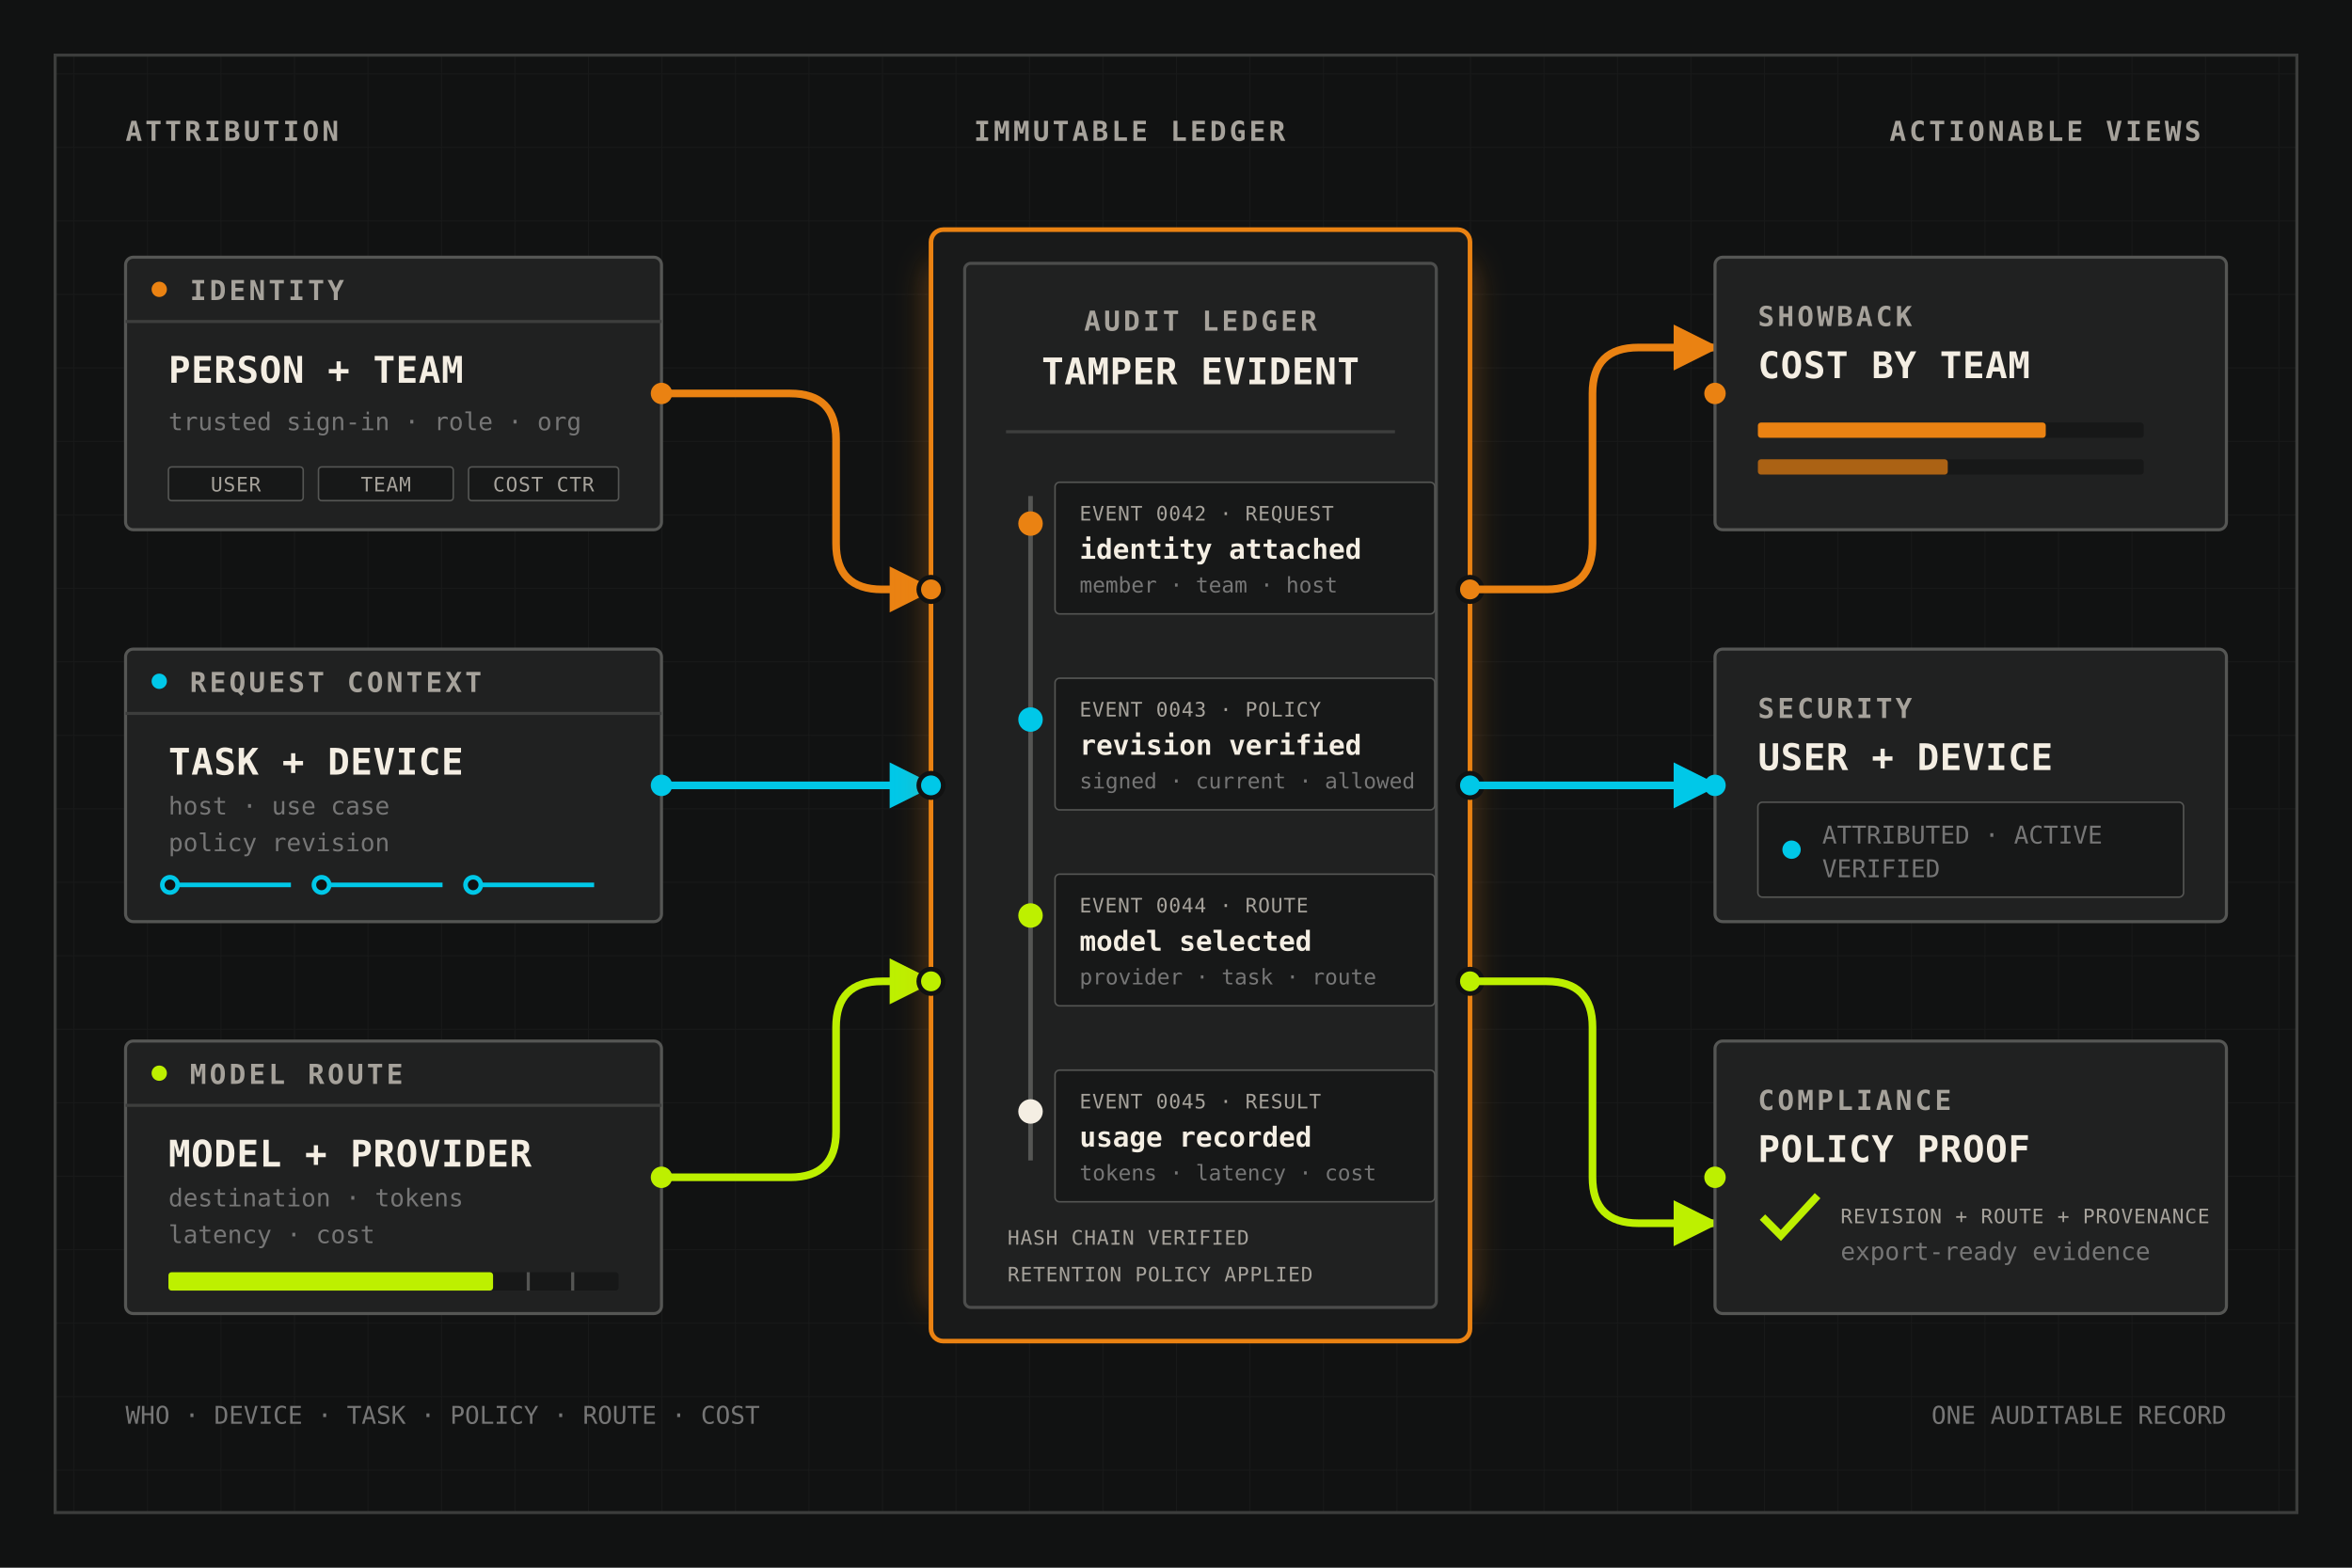
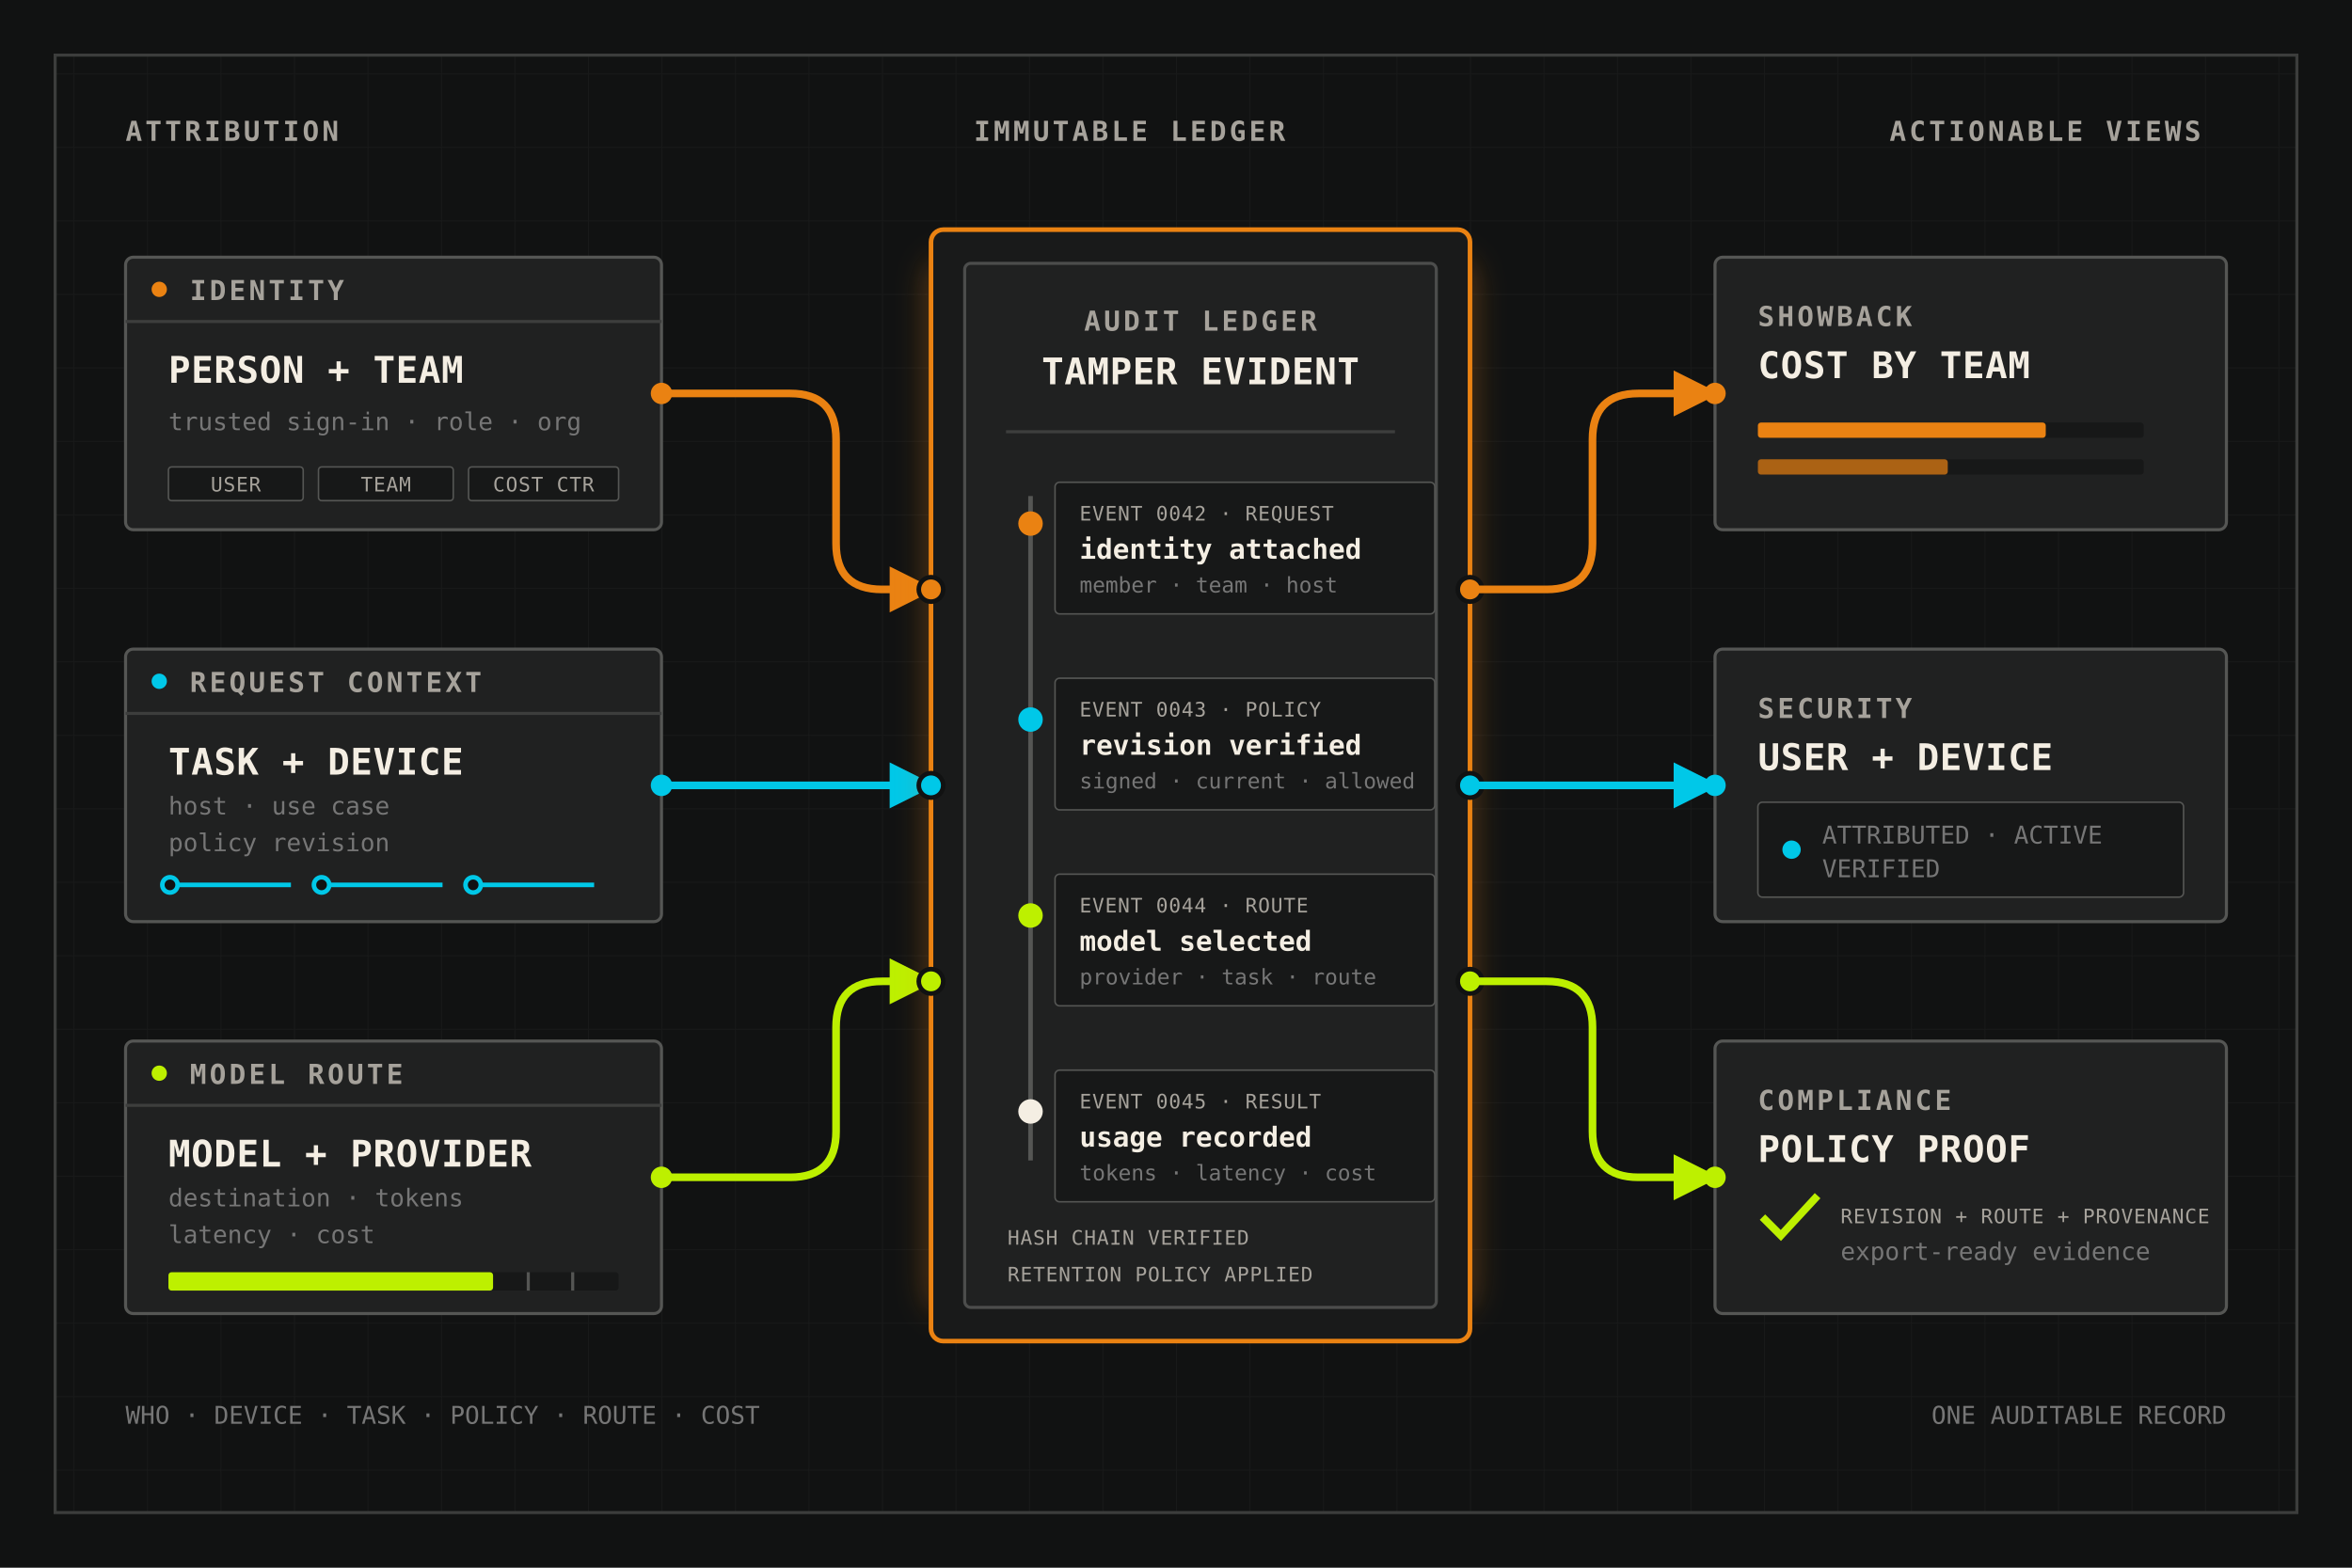
<svg xmlns="http://www.w3.org/2000/svg" viewBox="0 0 1536 1024" role="img" aria-labelledby="title desc">
  <defs>
    <pattern id="grid" width="48" height="48" patternUnits="userSpaceOnUse">
      <path d="M48 0H0V48" fill="none" stroke="#ffffff" stroke-opacity="0.035" />
    </pattern>
    <filter id="soft-glow" x="-40%" y="-40%" width="180%" height="180%">
      <feGaussianBlur stdDeviation="9" />
    </filter>
    <marker id="arrow-orange" viewBox="0 0 10 10" refX="9" refY="5" markerWidth="6" markerHeight="6" orient="auto-start-reverse">
      <path d="M0 0L10 5L0 10Z" fill="#ea8212" />
    </marker>
    <marker id="arrow-cyan" viewBox="0 0 10 10" refX="9" refY="5" markerWidth="6" markerHeight="6" orient="auto-start-reverse">
      <path d="M0 0L10 5L0 10Z" fill="#00c8e8" />
    </marker>
    <marker id="arrow-green" viewBox="0 0 10 10" refX="9" refY="5" markerWidth="6" markerHeight="6" orient="auto-start-reverse">
      <path d="M0 0L10 5L0 10Z" fill="#bdf000" />
    </marker>
    <style>
      .mono { font-family: "IBM Plex Mono", Menlo, Consolas, monospace; }
      .label { fill: #a6a29b; font-size: 18px; font-weight: 600; letter-spacing: 2px; }
      .title { fill: #f4eee3; font-size: 24px; font-weight: 600; letter-spacing: .4px; }
      .small { fill: #767676; font-size: 16px; font-weight: 500; }
      .micro { fill: #a6a29b; font-size: 13px; font-weight: 500; letter-spacing: .5px; }
      .event-title { fill: #f4eee3; font-size: 18px; font-weight: 600; }
      .event-small { fill: #767676; font-size: 14px; font-weight: 500; }
      .node { fill: #202121; stroke: #555654; stroke-width: 2; }
      .rule { stroke: #3d3e3d; stroke-width: 2; }
    </style>
  </defs>
  <rect width="1536" height="1024" fill="#111212" />
  <rect x="36" y="36" width="1464" height="952" fill="url(#grid)" stroke="#3c3d3c" stroke-width="2" />
  <text x="82" y="92" class="mono label">ATTRIBUTION</text>
  <text x="636" y="92" class="mono label">IMMUTABLE LEDGER</text>
  <text x="1234" y="92" class="mono label">ACTIONABLE VIEWS</text>
  <g transform="translate(82 168)">
    <rect class="node" width="350" height="178" rx="5" />
    <path class="rule" d="M0 42H350" />
    <circle cx="22" cy="21" r="5" fill="#ea8212" />
    <text x="42" y="28" class="mono label" fill="#ea8212">IDENTITY</text>
    <text x="28" y="82" class="mono title">PERSON + TEAM</text>
    <text x="28" y="113" class="mono small">trusted sign-in · role · org</text>
    <g transform="translate(28 137)">
      <rect width="88" height="22" rx="2" fill="#171818" stroke="#555654" />
      <rect x="98" width="88" height="22" rx="2" fill="#171818" stroke="#555654" />
      <rect x="196" width="98" height="22" rx="2" fill="#171818" stroke="#555654" />
      <text x="44" y="16" text-anchor="middle" class="mono micro">USER</text>
      <text x="142" y="16" text-anchor="middle" class="mono micro">TEAM</text>
      <text x="245" y="16" text-anchor="middle" class="mono micro">COST CTR</text>
    </g>
    <circle cx="350" cy="89" r="7" fill="#ea8212" />
  </g>
  <g transform="translate(82 424)">
    <rect class="node" width="350" height="178" rx="5" />
    <path class="rule" d="M0 42H350" />
    <circle cx="22" cy="21" r="5" fill="#00c8e8" />
    <text x="42" y="28" class="mono label" fill="#00c8e8">REQUEST CONTEXT</text>
    <text x="28" y="82" class="mono title">TASK + DEVICE</text>
    <text x="28" y="108" class="mono small">host · use case</text>
    <text x="28" y="132" class="mono small">policy revision</text>
    <path d="M29 154H108M128 154H207M227 154H306" stroke="#00c8e8" stroke-width="3" />
    <circle cx="29" cy="154" r="5" fill="#111212" stroke="#00c8e8" stroke-width="3" />
    <circle cx="128" cy="154" r="5" fill="#111212" stroke="#00c8e8" stroke-width="3" />
    <circle cx="227" cy="154" r="5" fill="#111212" stroke="#00c8e8" stroke-width="3" />
    <circle cx="350" cy="89" r="7" fill="#00c8e8" />
  </g>
  <g transform="translate(82 680)">
    <rect class="node" width="350" height="178" rx="5" />
    <path class="rule" d="M0 42H350" />
    <circle cx="22" cy="21" r="5" fill="#bdf000" />
    <text x="42" y="28" class="mono label" fill="#bdf000">MODEL ROUTE</text>
    <text x="28" y="82" class="mono title">MODEL + PROVIDER</text>
    <text x="28" y="108" class="mono small">destination · tokens</text>
    <text x="28" y="132" class="mono small">latency · cost</text>
    <g transform="translate(28 151)">
      <rect width="294" height="12" rx="2" fill="#171818" />
      <rect width="212" height="12" rx="2" fill="#bdf000" />
      <path d="M235 0V12M264 0V12" stroke="#555654" stroke-width="2" />
    </g>
    <circle cx="350" cy="89" r="7" fill="#bdf000" />
  </g>
  <path d="M432 257H516Q546 257 546 287V355Q546 385 576 385H608" fill="none" stroke="#ea8212" stroke-width="5" marker-end="url(#arrow-orange)" />
  <path d="M432 513H608" fill="none" stroke="#00c8e8" stroke-width="5" marker-end="url(#arrow-cyan)" />
  <path d="M432 769H516Q546 769 546 739V671Q546 641 576 641H608" fill="none" stroke="#bdf000" stroke-width="5" marker-end="url(#arrow-green)" />
  <g opacity=".3" filter="url(#soft-glow)">
    <rect x="604" y="168" width="360" height="690" rx="16" fill="#ea8212" />
  </g>
  <g transform="translate(608 150)">
    <rect width="352" height="726" rx="8" fill="#191a1a" stroke="#ea8212" stroke-width="3" />
    <rect x="22" y="22" width="308" height="682" rx="4" fill="#202121" stroke="#4c4d4c" stroke-width="2" />
    <text x="176" y="66" text-anchor="middle" class="mono label" fill="#ea8212">AUDIT LEDGER</text>
    <text x="176" y="101" text-anchor="middle" class="mono title">TAMPER EVIDENT</text>
    <path d="M49 132H303" class="rule" />
    <path d="M65 174V608" stroke="#555654" stroke-width="3" />
    <g transform="translate(65 192)">
      <circle r="8" fill="#ea8212" />
      <rect x="16" y="-27" width="248" height="86" rx="3" fill="#171818" stroke="#555654" />
      <text x="32" y="-2" class="mono micro" fill="#ea8212">EVENT 0042 · REQUEST</text>
      <text x="32" y="23" class="mono event-title">identity attached</text>
      <text x="32" y="45" class="mono event-small">member · team · host</text>
    </g>
    <g transform="translate(65 320)">
      <circle r="8" fill="#00c8e8" />
      <rect x="16" y="-27" width="248" height="86" rx="3" fill="#171818" stroke="#555654" />
      <text x="32" y="-2" class="mono micro" fill="#00c8e8">EVENT 0043 · POLICY</text>
      <text x="32" y="23" class="mono event-title">revision verified</text>
      <text x="32" y="45" class="mono event-small">signed · current · allowed</text>
    </g>
    <g transform="translate(65 448)">
      <circle r="8" fill="#bdf000" />
      <rect x="16" y="-27" width="248" height="86" rx="3" fill="#171818" stroke="#555654" />
      <text x="32" y="-2" class="mono micro" fill="#bdf000">EVENT 0044 · ROUTE</text>
      <text x="32" y="23" class="mono event-title">model selected</text>
      <text x="32" y="45" class="mono event-small">provider · task · route</text>
    </g>
    <g transform="translate(65 576)">
      <circle r="8" fill="#f4eee3" />
      <rect x="16" y="-27" width="248" height="86" rx="3" fill="#171818" stroke="#555654" />
      <text x="32" y="-2" class="mono micro">EVENT 0045 · RESULT</text>
      <text x="32" y="23" class="mono event-title">usage recorded</text>
      <text x="32" y="45" class="mono event-small">tokens · latency · cost</text>
    </g>
    <text x="50" y="663" class="mono micro">HASH CHAIN VERIFIED</text>
    <text x="50" y="687" class="mono micro">RETENTION POLICY APPLIED</text>
    <circle cx="0" cy="235" r="8" fill="#ea8212" stroke="#111212" stroke-width="3" />
    <circle cx="0" cy="363" r="8" fill="#00c8e8" stroke="#111212" stroke-width="3" />
    <circle cx="0" cy="491" r="8" fill="#bdf000" stroke="#111212" stroke-width="3" />
    <circle cx="352" cy="235" r="8" fill="#ea8212" stroke="#111212" stroke-width="3" />
    <circle cx="352" cy="363" r="8" fill="#00c8e8" stroke="#111212" stroke-width="3" />
    <circle cx="352" cy="491" r="8" fill="#bdf000" stroke="#111212" stroke-width="3" />
  </g>
-   <path d="M960 385H1010Q1040 385 1040 355V257Q1040 227 1070 227H1120" fill="none" stroke="#ea8212" stroke-width="5" marker-end="url(#arrow-orange)" />
+   <path d="M960 385H1010Q1040 385 1040 355V287Q1040 257 1070 257H1120" fill="none" stroke="#ea8212" stroke-width="5" marker-end="url(#arrow-orange)" />
  <path d="M960 513H1120" fill="none" stroke="#00c8e8" stroke-width="5" marker-end="url(#arrow-cyan)" />
-   <path d="M960 641H1010Q1040 641 1040 671V769Q1040 799 1070 799H1120" fill="none" stroke="#bdf000" stroke-width="5" marker-end="url(#arrow-green)" />
+   <path d="M960 641H1010Q1040 641 1040 671V739Q1040 769 1070 769H1120" fill="none" stroke="#bdf000" stroke-width="5" marker-end="url(#arrow-green)" />
  <g transform="translate(1120 168)">
    <rect class="node" width="334" height="178" rx="5" />
    <circle cx="0" cy="89" r="7" fill="#ea8212" />
    <text x="28" y="45" class="mono label" fill="#ea8212">SHOWBACK</text>
    <text x="28" y="79" class="mono title">COST BY TEAM</text>
    <rect x="28" y="108" width="252" height="10" rx="2" fill="#171818" />
    <rect x="28" y="108" width="188" height="10" rx="2" fill="#ea8212" />
    <rect x="28" y="132" width="252" height="10" rx="2" fill="#171818" />
    <rect x="28" y="132" width="124" height="10" rx="2" fill="#ea8212" opacity=".7" />
  </g>
  <g transform="translate(1120 424)">
    <rect class="node" width="334" height="178" rx="5" />
    <circle cx="0" cy="89" r="7" fill="#00c8e8" />
    <text x="28" y="45" class="mono label" fill="#00c8e8">SECURITY</text>
    <text x="28" y="79" class="mono title">USER + DEVICE</text>
    <g transform="translate(28 100)">
      <rect width="278" height="62" rx="3" fill="#171818" stroke="#555654" />
      <circle cx="22" cy="31" r="6" fill="#00c8e8" />
      <text x="42" y="27" class="mono small">ATTRIBUTED · ACTIVE</text>
      <text x="42" y="49" class="mono small">VERIFIED</text>
    </g>
  </g>
  <g transform="translate(1120 680)">
    <rect class="node" width="334" height="178" rx="5" />
    <circle cx="0" cy="89" r="7" fill="#bdf000" />
    <text x="28" y="45" class="mono label" fill="#bdf000">COMPLIANCE</text>
    <text x="28" y="79" class="mono title">POLICY PROOF</text>
    <path d="M31 115L43 127L67 101" fill="none" stroke="#bdf000" stroke-width="5" />
    <text x="82" y="119" class="mono micro">REVISION + ROUTE + PROVENANCE</text>
    <text x="82" y="143" class="mono small" font-size="14">export-ready evidence</text>
  </g>
  <text x="82" y="930" class="mono small">WHO · DEVICE · TASK · POLICY · ROUTE · COST</text>
  <text x="1454" y="930" text-anchor="end" class="mono small">ONE AUDITABLE RECORD</text>
</svg>
